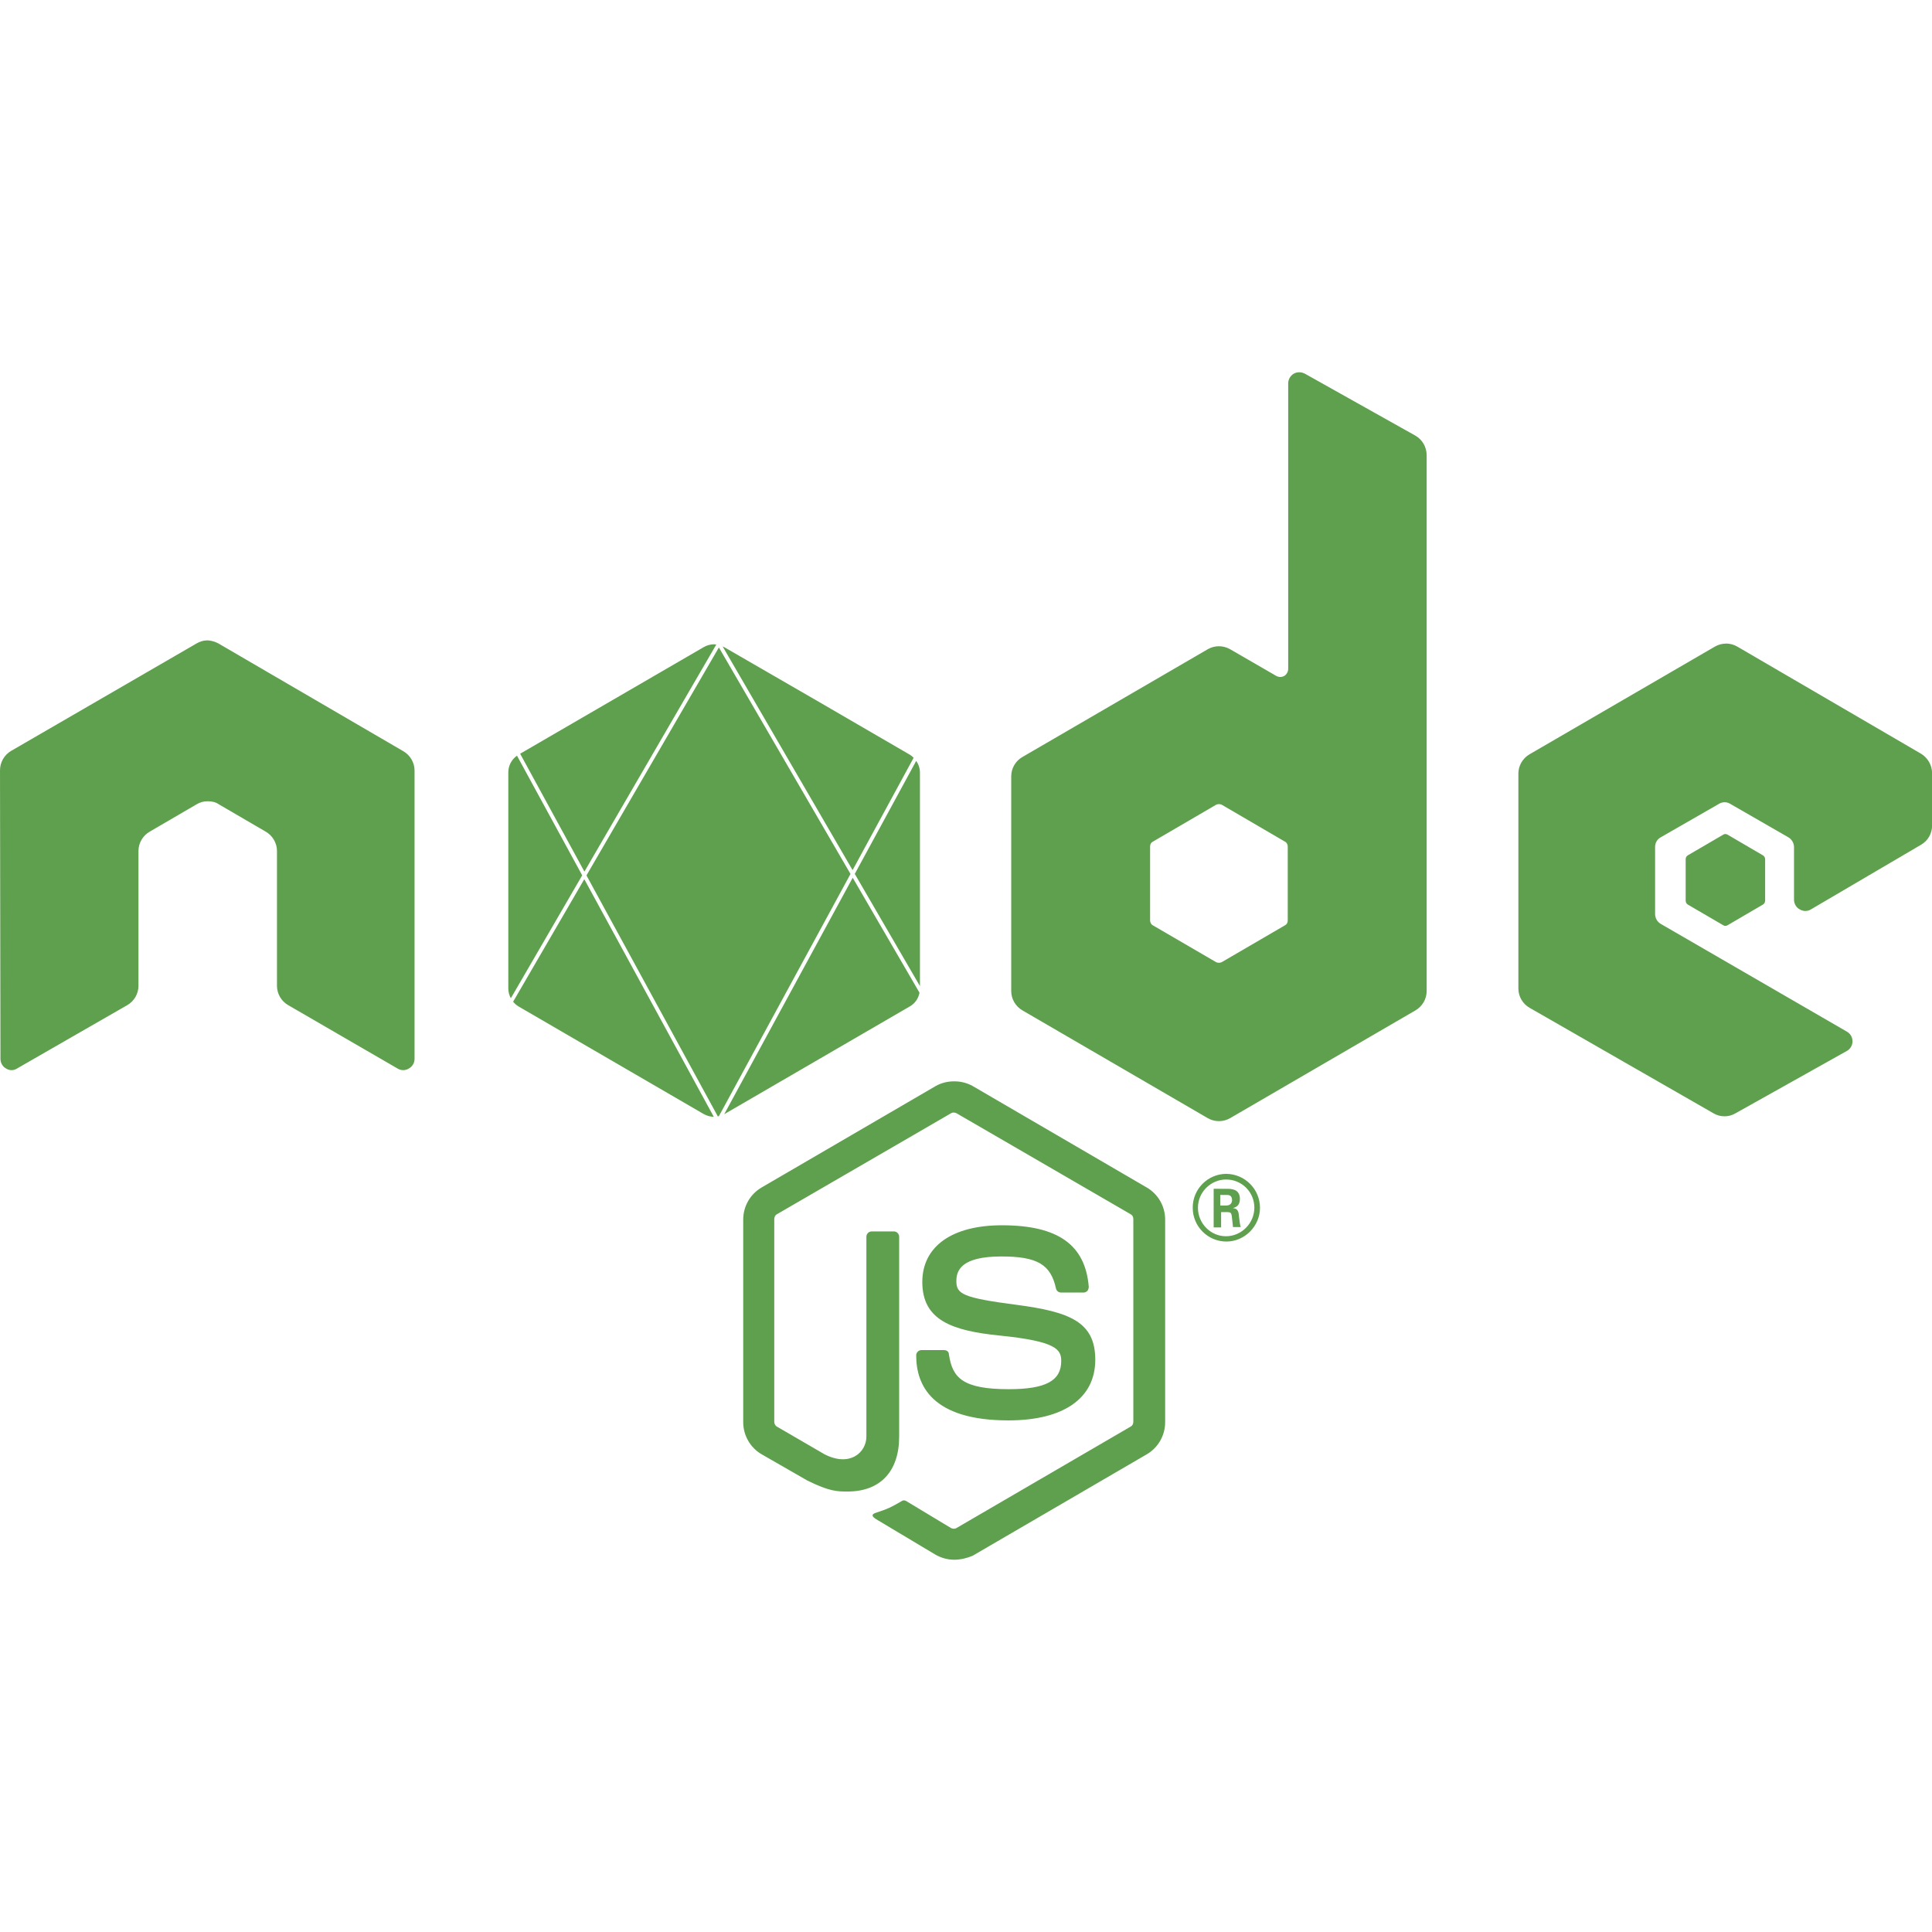
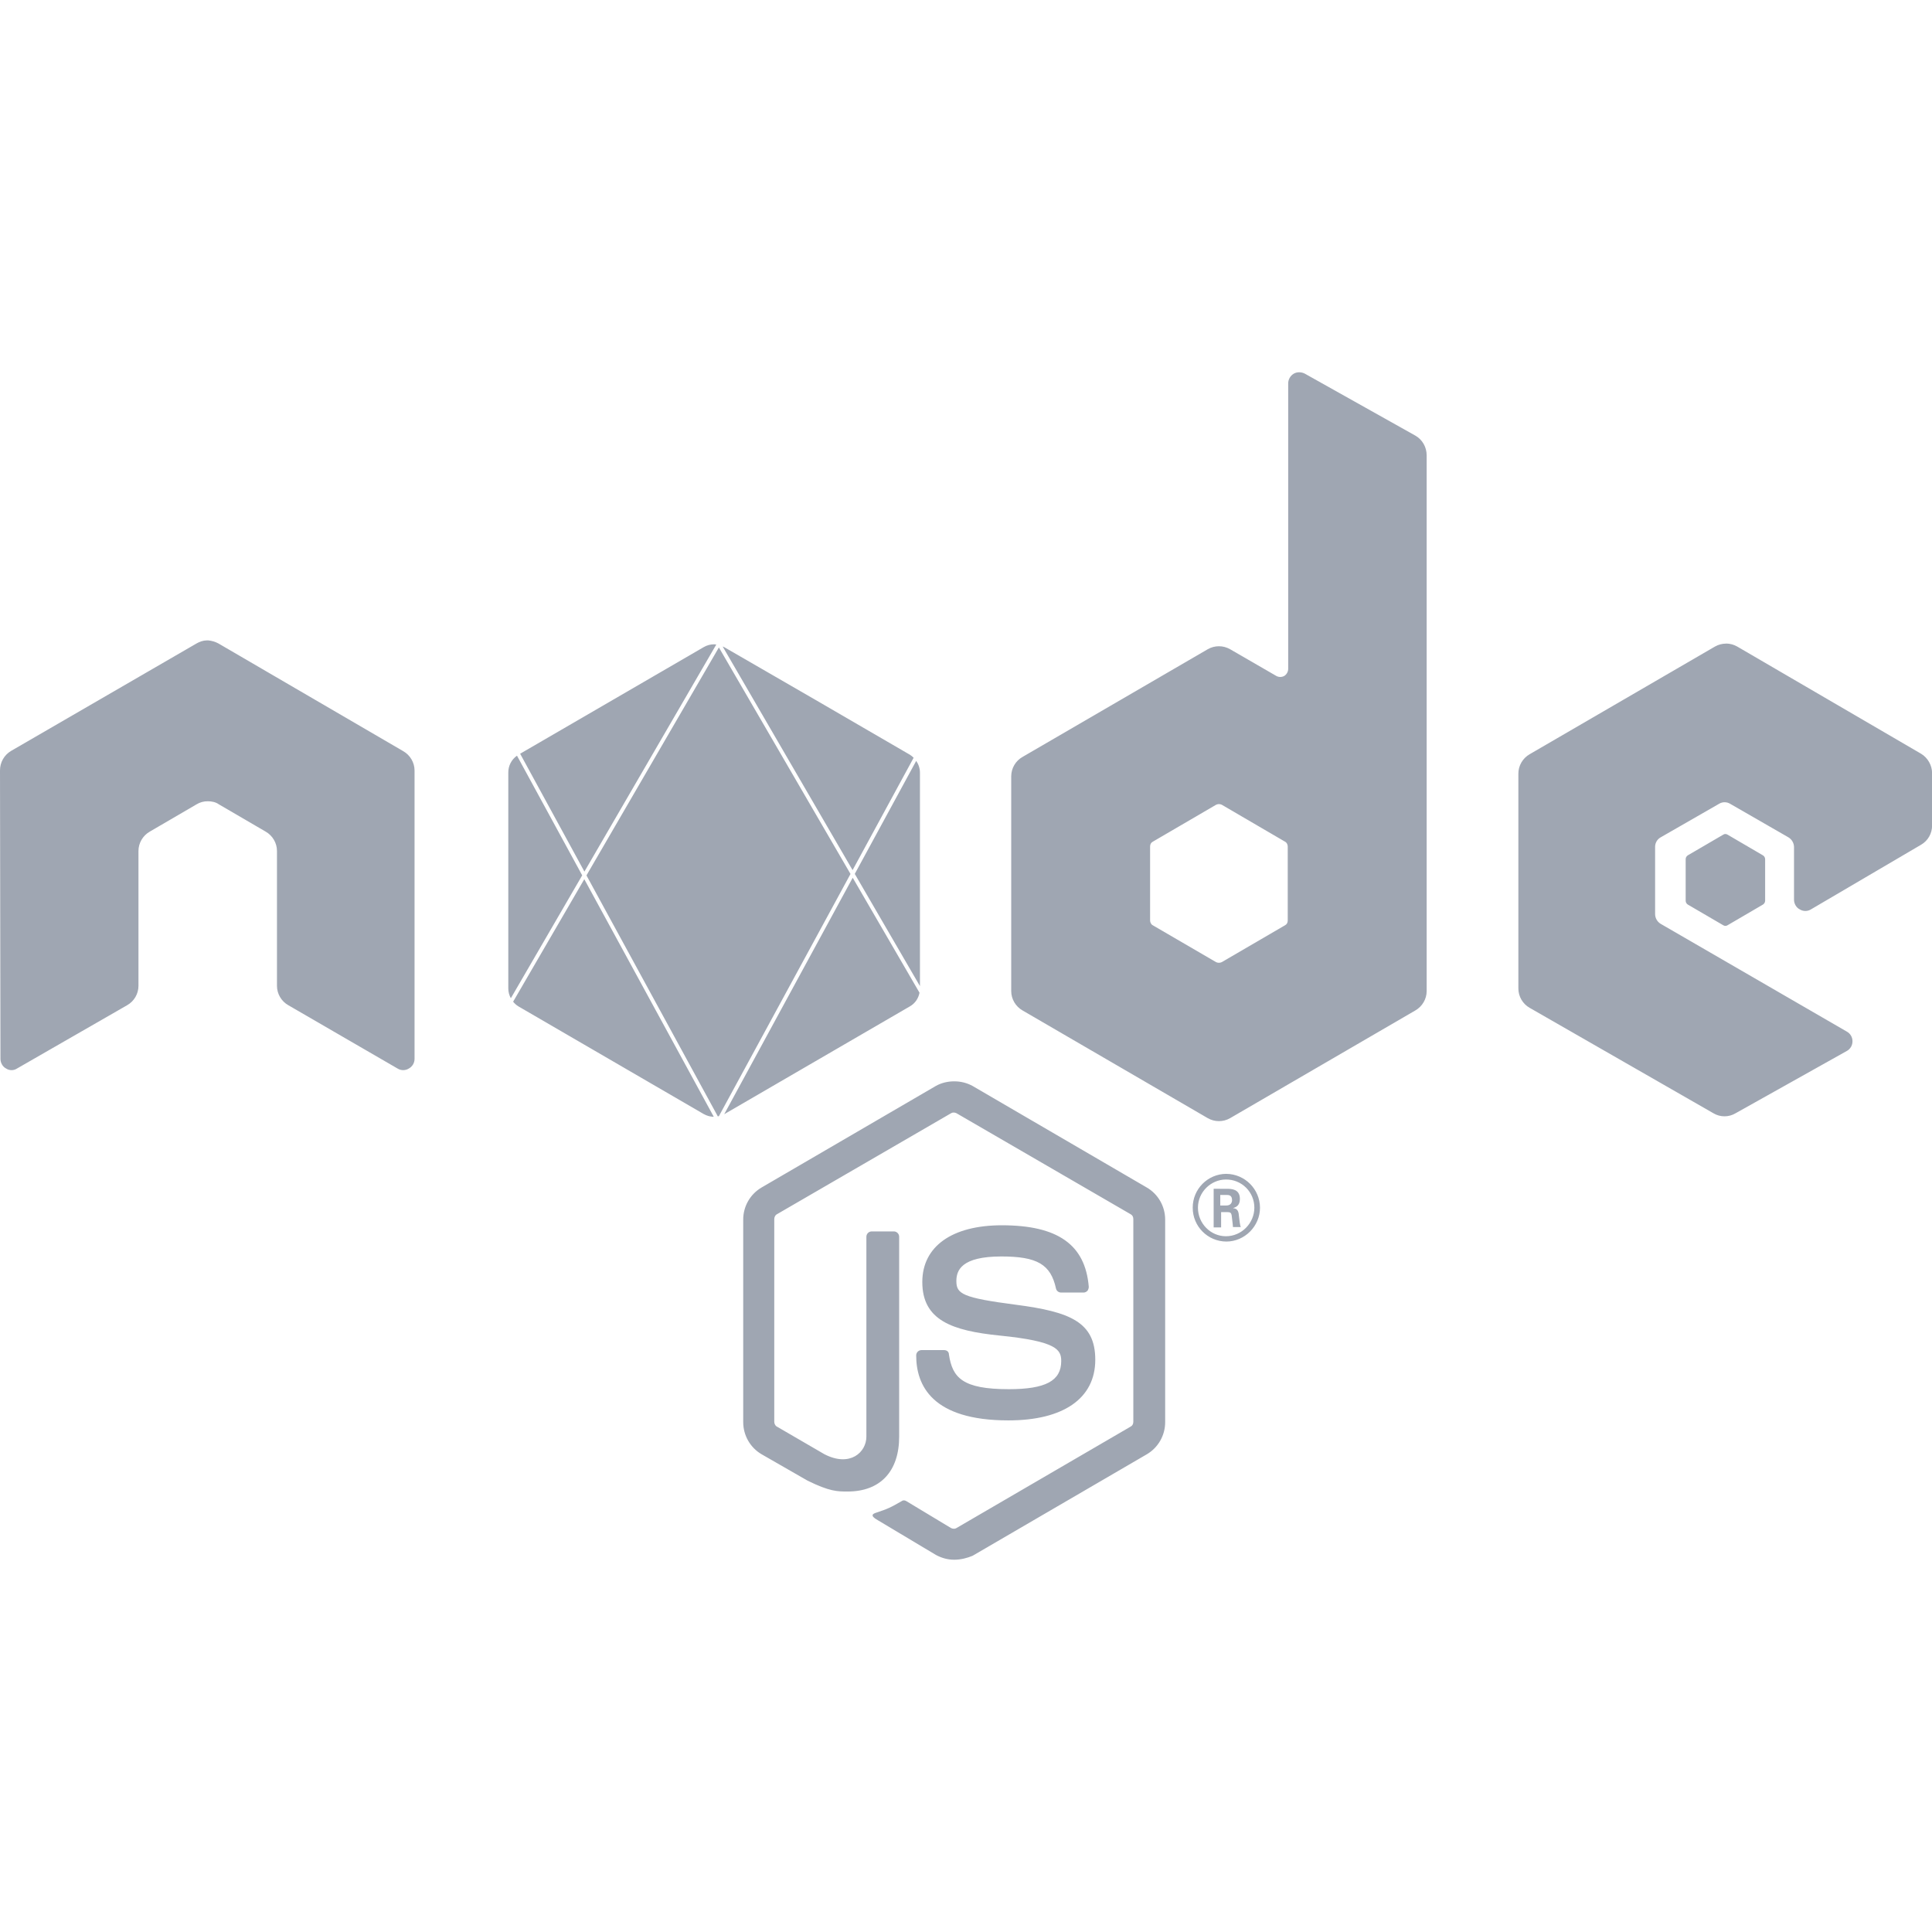
<svg xmlns="http://www.w3.org/2000/svg" viewBox="0 0 128 128">
-   <path fill="#5fa04e" d="M86.072 24.664a.71.71 0 0 0-.351.09.755.755 0 0 0-.375.637v18.93a.564.564 0 0 1-.264.464.549.549 0 0 1-.52 0l-3.066-1.773a1.486 1.486 0 0 0-1.478 0L67.75 50.146a1.48 1.48 0 0 0-.754 1.28v14.238c0 .524.291 1.021.754 1.283l12.27 7.135a1.486 1.486 0 0 0 1.476 0l12.27-7.135c.463-.262.754-.759.754-1.283V30.168c0-.553-.291-1.05-.754-1.31l-7.32-4.104a.836.836 0 0 0-.374-.09zM13.686 42.43c-.23 0-.461.086-.663.2L.753 49.739A1.493 1.493 0 0 0 0 51.047l.03 19.101c0 .263.142.526.374.643a.656.656 0 0 0 .725 0l7.295-4.193a1.48 1.48 0 0 0 .75-1.282v-8.939c0-.524.29-1.021.754-1.283l3.095-1.805a1.39 1.39 0 0 1 .752-.203c.26 0 .522.057.725.203l3.096 1.805c.463.262.754.759.754 1.283v8.94c0 .522.288 1.02.75 1.28l7.236 4.194a.704.704 0 0 0 .752 0 .724.724 0 0 0 .377-.643V51.047c0-.524-.29-1.02-.754-1.283L14.47 42.63a1.763 1.763 0 0 0-.664-.201h-.121zm100.67.207v.002l-.002.002c-.253 0-.505.065-.737.197l-12.271 7.13c-.463.264-.75.759-.75 1.284v14.24c0 .524.287 1.02.75 1.281l12.183 6.989a1.43 1.43 0 0 0 1.448 0l7.38-4.133a.724.724 0 0 0 .375-.643.724.724 0 0 0-.375-.64L110.03 61.21a.76.76 0 0 1-.375-.645V56.11a.72.72 0 0 1 .375-.638l3.854-2.213a.705.705 0 0 1 .752 0l3.845 2.213a.762.762 0 0 1 .377.638v3.494c0 .263.144.525.375.641a.704.704 0 0 0 .754 0l7.291-4.28a1.46 1.46 0 0 0 .727-1.28V51.22c0-.524-.292-1.019-.727-1.282l-12.181-7.101a1.499 1.499 0 0 0-.74-.201zm-67.043.049a1.374 1.374 0 0 0-.682.183l-12.17 7.067 4.258 7.81L47.457 42.7a2 2 0 0 0-.143-.013h-.002zm.566.148 8.607 14.814 4.045-7.445a1.34 1.34 0 0 0-.25-.201l-6.271-3.643-6.037-3.488c-.03-.015-.063-.025-.094-.037zm-.25.06-8.774 15.104 8.702 15.965c.024-.005.048-.007.072-.014l8.719-16.047-8.72-15.007zm-13.377 7.172a1.35 1.35 0 0 0-.576 1.123V65.49c0 .228.062.45.168.647l4.728-8.143-4.32-7.928zm26.45.342-4.071 7.49 4.318 7.434V51.189c0-.28-.092-.553-.248-.78zm20.056 2.865c.065 0 .13.015.19.045l4.193 2.448c.116.058.175.201.175.318v4.893c0 .146-.06.264-.175.322l-4.196 2.445a.431.431 0 0 1-.377 0l-4.195-2.443c-.116-.058-.176-.205-.176-.322v-4.893c0-.146.061-.261.176-.32l4.195-2.448a.425.425 0 0 1 .19-.045zm33.555 1.98a.26.26 0 0 0-.145.046l-2.346 1.369a.3.3 0 0 0-.142.26v2.74c0 .116.055.204.142.262l2.346 1.369a.262.262 0 0 0 .289 0l2.344-1.37a.308.308 0 0 0 .144-.261V56.93a.303.303 0 0 0-.144-.26l-2.344-1.371a.26.26 0 0 0-.144-.043v-.002zm-57.819 2.9-8.512 15.665.014-.007 12.287-7.137c.343-.194.563-.526.637-.903l-4.426-7.619zm-17.783.095-4.715 8.117c.1.123.217.23.35.31L46.5 73.737l.13.075h.003a1.377 1.377 0 0 0 .3.126c.031.01.062.015.092.022.06.013.118.022.178.027.029.003.057.002.086.002l-8.578-15.74zm24.51 13.393c-.427 0-.853.1-1.215.304l-11.55 6.73A2.457 2.457 0 0 0 49.24 80.8v13.42c0 .874.463 1.689 1.215 2.127l3.041 1.746c1.475.728 1.995.724 2.66.724 2.17 0 3.416-1.338 3.416-3.638V81.936a.356.356 0 0 0-.345-.352h-1.475a.356.356 0 0 0-.352.352v13.248c0 1.019-1.066 2.039-2.773 1.166l-3.156-1.834c-.116-.058-.174-.207-.174-.323V80.768c0-.116.058-.263.174-.32l11.545-6.696c.087-.058.232-.058.35 0l11.544 6.695c.115.06.176.176.176.32v13.424c0 .145-.06.265-.176.323l-11.547 6.726c-.087.058-.232.058-.35 0l-2.949-1.777c-.088-.058-.204-.086-.29-.03-.81.468-.953.528-1.735.79-.174.058-.463.172.115.492l3.852 2.303c.376.203.78.318 1.215.318.434 0 .866-.115 1.213-.26L75.98 96.35a2.463 2.463 0 0 0 1.215-2.13V80.8c0-.874-.463-1.686-1.215-2.123l-11.546-6.73a2.488 2.488 0 0 0-1.213-.305zm18.027 6.129a2.236 2.236 0 0 0-2.227 2.244 2.236 2.236 0 0 0 2.227 2.242c1.217 0 2.23-1.02 2.23-2.242a2.254 2.254 0 0 0-2.23-2.243v-.001zm-.03.376h.003a1.86 1.86 0 0 1 1.883 1.868c0 1.02-.841 1.89-1.883 1.89-1.012 0-1.854-.842-1.854-1.89s.87-1.866 1.852-1.868zm-.81.614v2.56h.494v-1.013h.438c.174 0 .23.058.26.203 0 .03.086.669.086.785h.52c-.06-.116-.087-.468-.116-.672-.028-.32-.056-.551-.404-.58.174-.059.46-.145.46-.611 0-.67-.58-.67-.869-.67l-.869-.002zm.438.408h.402c.146 0 .379 0 .379.35 0 .116-.059.35-.379.35h-.402v-.7zm-14.469 2.01c-3.3 0-5.272 1.399-5.272 3.758 0 2.534 1.969 3.228 5.124 3.548 3.79.38 4.08.935 4.08 1.692 0 1.31-1.042 1.861-3.473 1.861-3.068 0-3.735-.757-3.967-2.299 0-.176-.14-.29-.314-.29H61.05a.35.35 0 0 0-.35.35c0 1.98 1.044 4.307 6.11 4.307 3.645 0 5.755-1.456 5.755-4.02 0-2.503-1.68-3.174-5.238-3.64-3.59-.466-3.965-.728-3.965-1.572 0-.699.32-1.629 2.98-1.629 2.375 0 3.272.524 3.62 2.125a.34.34 0 0 0 .316.264h1.534c.087 0 .177-.057.236-.115a.476.476 0 0 0 .086-.264c-.231-2.795-2.053-4.076-5.758-4.076z" />
+   <path fill="#9FA6B2" d="M86.072 24.664a.71.71 0 0 0-.351.09.755.755 0 0 0-.375.637v18.93a.564.564 0 0 1-.264.464.549.549 0 0 1-.52 0l-3.066-1.773a1.486 1.486 0 0 0-1.478 0L67.75 50.146a1.48 1.48 0 0 0-.754 1.28v14.238c0 .524.291 1.021.754 1.283l12.27 7.135a1.486 1.486 0 0 0 1.476 0l12.27-7.135c.463-.262.754-.759.754-1.283V30.168c0-.553-.291-1.05-.754-1.31l-7.32-4.104a.836.836 0 0 0-.374-.09zM13.686 42.43c-.23 0-.461.086-.663.2L.753 49.739A1.493 1.493 0 0 0 0 51.047l.03 19.101c0 .263.142.526.374.643a.656.656 0 0 0 .725 0l7.295-4.193a1.48 1.48 0 0 0 .75-1.282v-8.939c0-.524.29-1.021.754-1.283l3.095-1.805a1.39 1.39 0 0 1 .752-.203c.26 0 .522.057.725.203l3.096 1.805c.463.262.754.759.754 1.283v8.94c0 .522.288 1.02.75 1.28l7.236 4.194a.704.704 0 0 0 .752 0 .724.724 0 0 0 .377-.643V51.047c0-.524-.29-1.02-.754-1.283L14.47 42.63a1.763 1.763 0 0 0-.664-.201h-.121zm100.67.207v.002l-.002.002c-.253 0-.505.065-.737.197l-12.271 7.13c-.463.264-.75.759-.75 1.284v14.24c0 .524.287 1.02.75 1.281l12.183 6.989a1.43 1.43 0 0 0 1.448 0l7.38-4.133a.724.724 0 0 0 .375-.643.724.724 0 0 0-.375-.64L110.03 61.21a.76.76 0 0 1-.375-.645V56.11a.72.72 0 0 1 .375-.638l3.854-2.213a.705.705 0 0 1 .752 0l3.845 2.213a.762.762 0 0 1 .377.638v3.494c0 .263.144.525.375.641a.704.704 0 0 0 .754 0l7.291-4.28a1.46 1.46 0 0 0 .727-1.28V51.22c0-.524-.292-1.019-.727-1.282l-12.181-7.101a1.499 1.499 0 0 0-.74-.201zm-67.043.049a1.374 1.374 0 0 0-.682.183l-12.17 7.067 4.258 7.81L47.457 42.7a2 2 0 0 0-.143-.013h-.002zm.566.148 8.607 14.814 4.045-7.445a1.34 1.34 0 0 0-.25-.201l-6.271-3.643-6.037-3.488c-.03-.015-.063-.025-.094-.037zm-.25.06-8.774 15.104 8.702 15.965c.024-.005.048-.007.072-.014l8.719-16.047-8.72-15.007zm-13.377 7.172a1.35 1.35 0 0 0-.576 1.123V65.49c0 .228.062.45.168.647l4.728-8.143-4.32-7.928zm26.45.342-4.071 7.49 4.318 7.434V51.189c0-.28-.092-.553-.248-.78zm20.056 2.865c.065 0 .13.015.19.045l4.193 2.448c.116.058.175.201.175.318v4.893c0 .146-.06.264-.175.322l-4.196 2.445a.431.431 0 0 1-.377 0l-4.195-2.443c-.116-.058-.176-.205-.176-.322v-4.893c0-.146.061-.261.176-.32l4.195-2.448a.425.425 0 0 1 .19-.045zm33.555 1.98a.26.26 0 0 0-.145.046l-2.346 1.369a.3.3 0 0 0-.142.26v2.74c0 .116.055.204.142.262l2.346 1.369a.262.262 0 0 0 .289 0l2.344-1.37a.308.308 0 0 0 .144-.261V56.93a.303.303 0 0 0-.144-.26l-2.344-1.371a.26.26 0 0 0-.144-.043v-.002zm-57.819 2.9-8.512 15.665.014-.007 12.287-7.137c.343-.194.563-.526.637-.903l-4.426-7.619zm-17.783.095-4.715 8.117c.1.123.217.23.35.31L46.5 73.737l.13.075h.003a1.377 1.377 0 0 0 .3.126c.031.01.062.015.092.022.06.013.118.022.178.027.029.003.057.002.086.002l-8.578-15.74zm24.51 13.393c-.427 0-.853.1-1.215.304l-11.55 6.73A2.457 2.457 0 0 0 49.24 80.8v13.42c0 .874.463 1.689 1.215 2.127l3.041 1.746c1.475.728 1.995.724 2.66.724 2.17 0 3.416-1.338 3.416-3.638V81.936a.356.356 0 0 0-.345-.352h-1.475a.356.356 0 0 0-.352.352v13.248c0 1.019-1.066 2.039-2.773 1.166l-3.156-1.834c-.116-.058-.174-.207-.174-.323V80.768c0-.116.058-.263.174-.32l11.545-6.696c.087-.058.232-.058.35 0l11.544 6.695c.115.06.176.176.176.32v13.424c0 .145-.06.265-.176.323l-11.547 6.726c-.087.058-.232.058-.35 0l-2.949-1.777c-.088-.058-.204-.086-.29-.03-.81.468-.953.528-1.735.79-.174.058-.463.172.115.492l3.852 2.303c.376.203.78.318 1.215.318.434 0 .866-.115 1.213-.26L75.98 96.35a2.463 2.463 0 0 0 1.215-2.13V80.8c0-.874-.463-1.686-1.215-2.123l-11.546-6.73a2.488 2.488 0 0 0-1.213-.305zm18.027 6.129a2.236 2.236 0 0 0-2.227 2.244 2.236 2.236 0 0 0 2.227 2.242c1.217 0 2.23-1.02 2.23-2.242a2.254 2.254 0 0 0-2.23-2.243v-.001zm-.03.376h.003a1.86 1.86 0 0 1 1.883 1.868c0 1.02-.841 1.89-1.883 1.89-1.012 0-1.854-.842-1.854-1.89s.87-1.866 1.852-1.868zm-.81.614v2.56h.494v-1.013h.438c.174 0 .23.058.26.203 0 .03.086.669.086.785h.52c-.06-.116-.087-.468-.116-.672-.028-.32-.056-.551-.404-.58.174-.059.46-.145.46-.611 0-.67-.58-.67-.869-.67l-.869-.002zm.438.408h.402c.146 0 .379 0 .379.35 0 .116-.059.35-.379.35h-.402v-.7zm-14.469 2.01c-3.3 0-5.272 1.399-5.272 3.758 0 2.534 1.969 3.228 5.124 3.548 3.79.38 4.08.935 4.08 1.692 0 1.31-1.042 1.861-3.473 1.861-3.068 0-3.735-.757-3.967-2.299 0-.176-.14-.29-.314-.29H61.05a.35.35 0 0 0-.35.35c0 1.98 1.044 4.307 6.11 4.307 3.645 0 5.755-1.456 5.755-4.02 0-2.503-1.68-3.174-5.238-3.64-3.59-.466-3.965-.728-3.965-1.572 0-.699.32-1.629 2.98-1.629 2.375 0 3.272.524 3.62 2.125a.34.34 0 0 0 .316.264h1.534c.087 0 .177-.057.236-.115a.476.476 0 0 0 .086-.264c-.231-2.795-2.053-4.076-5.758-4.076z" />
</svg>
